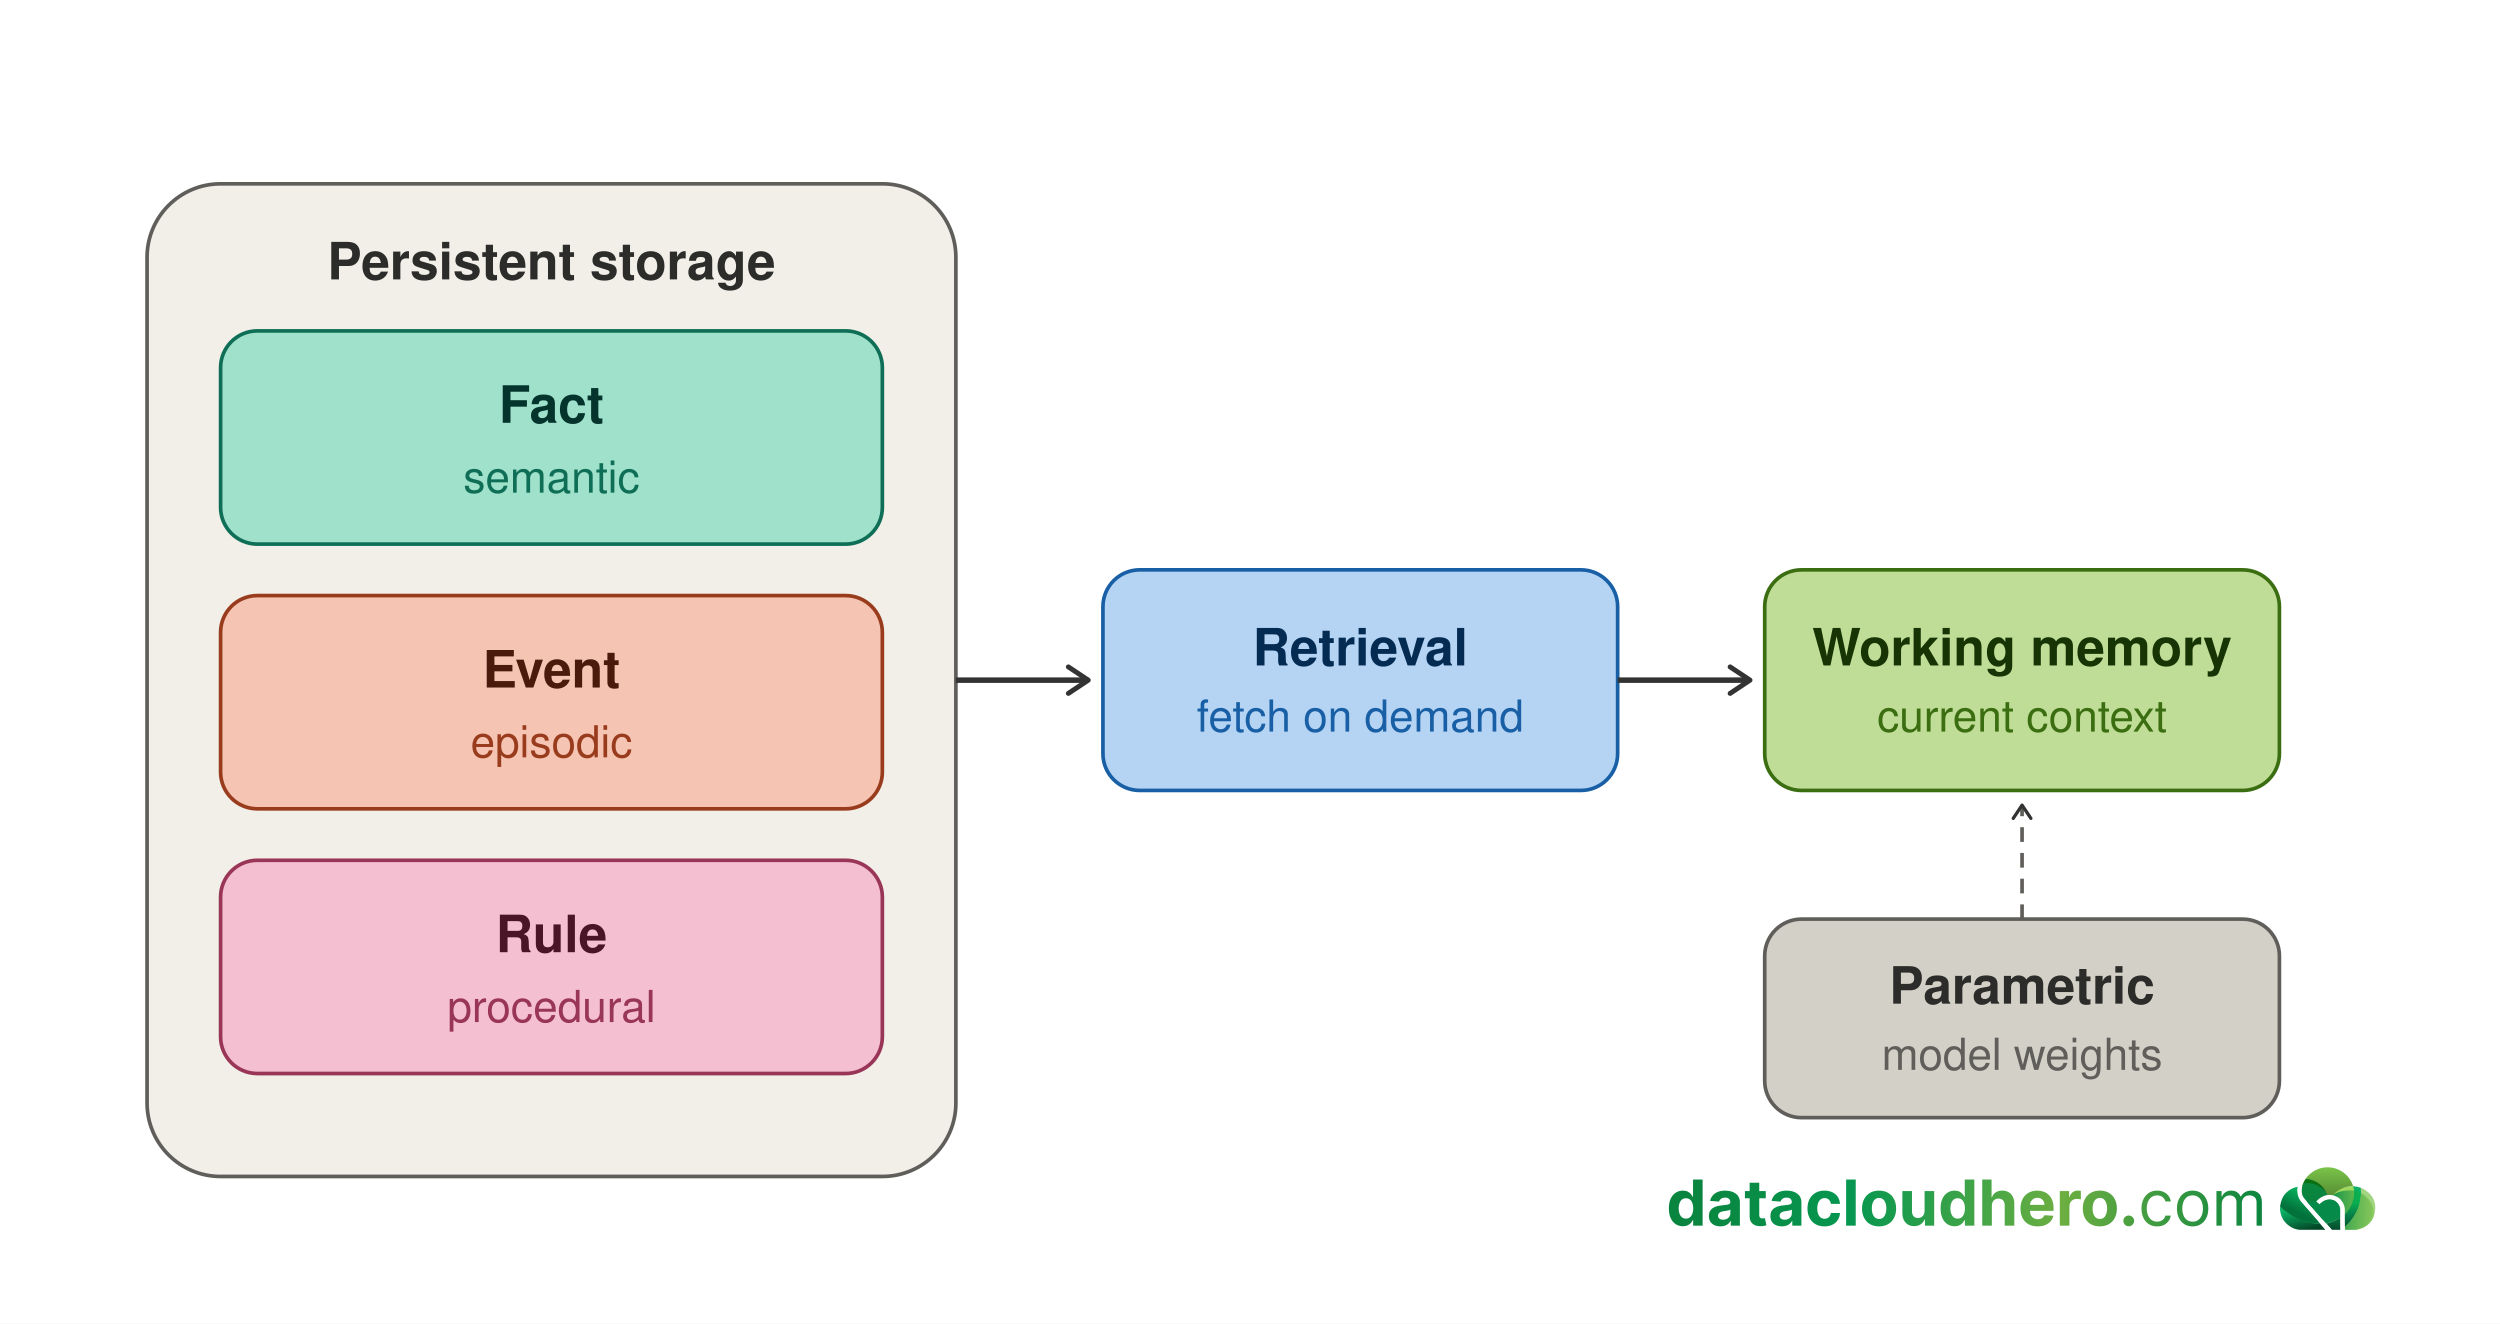
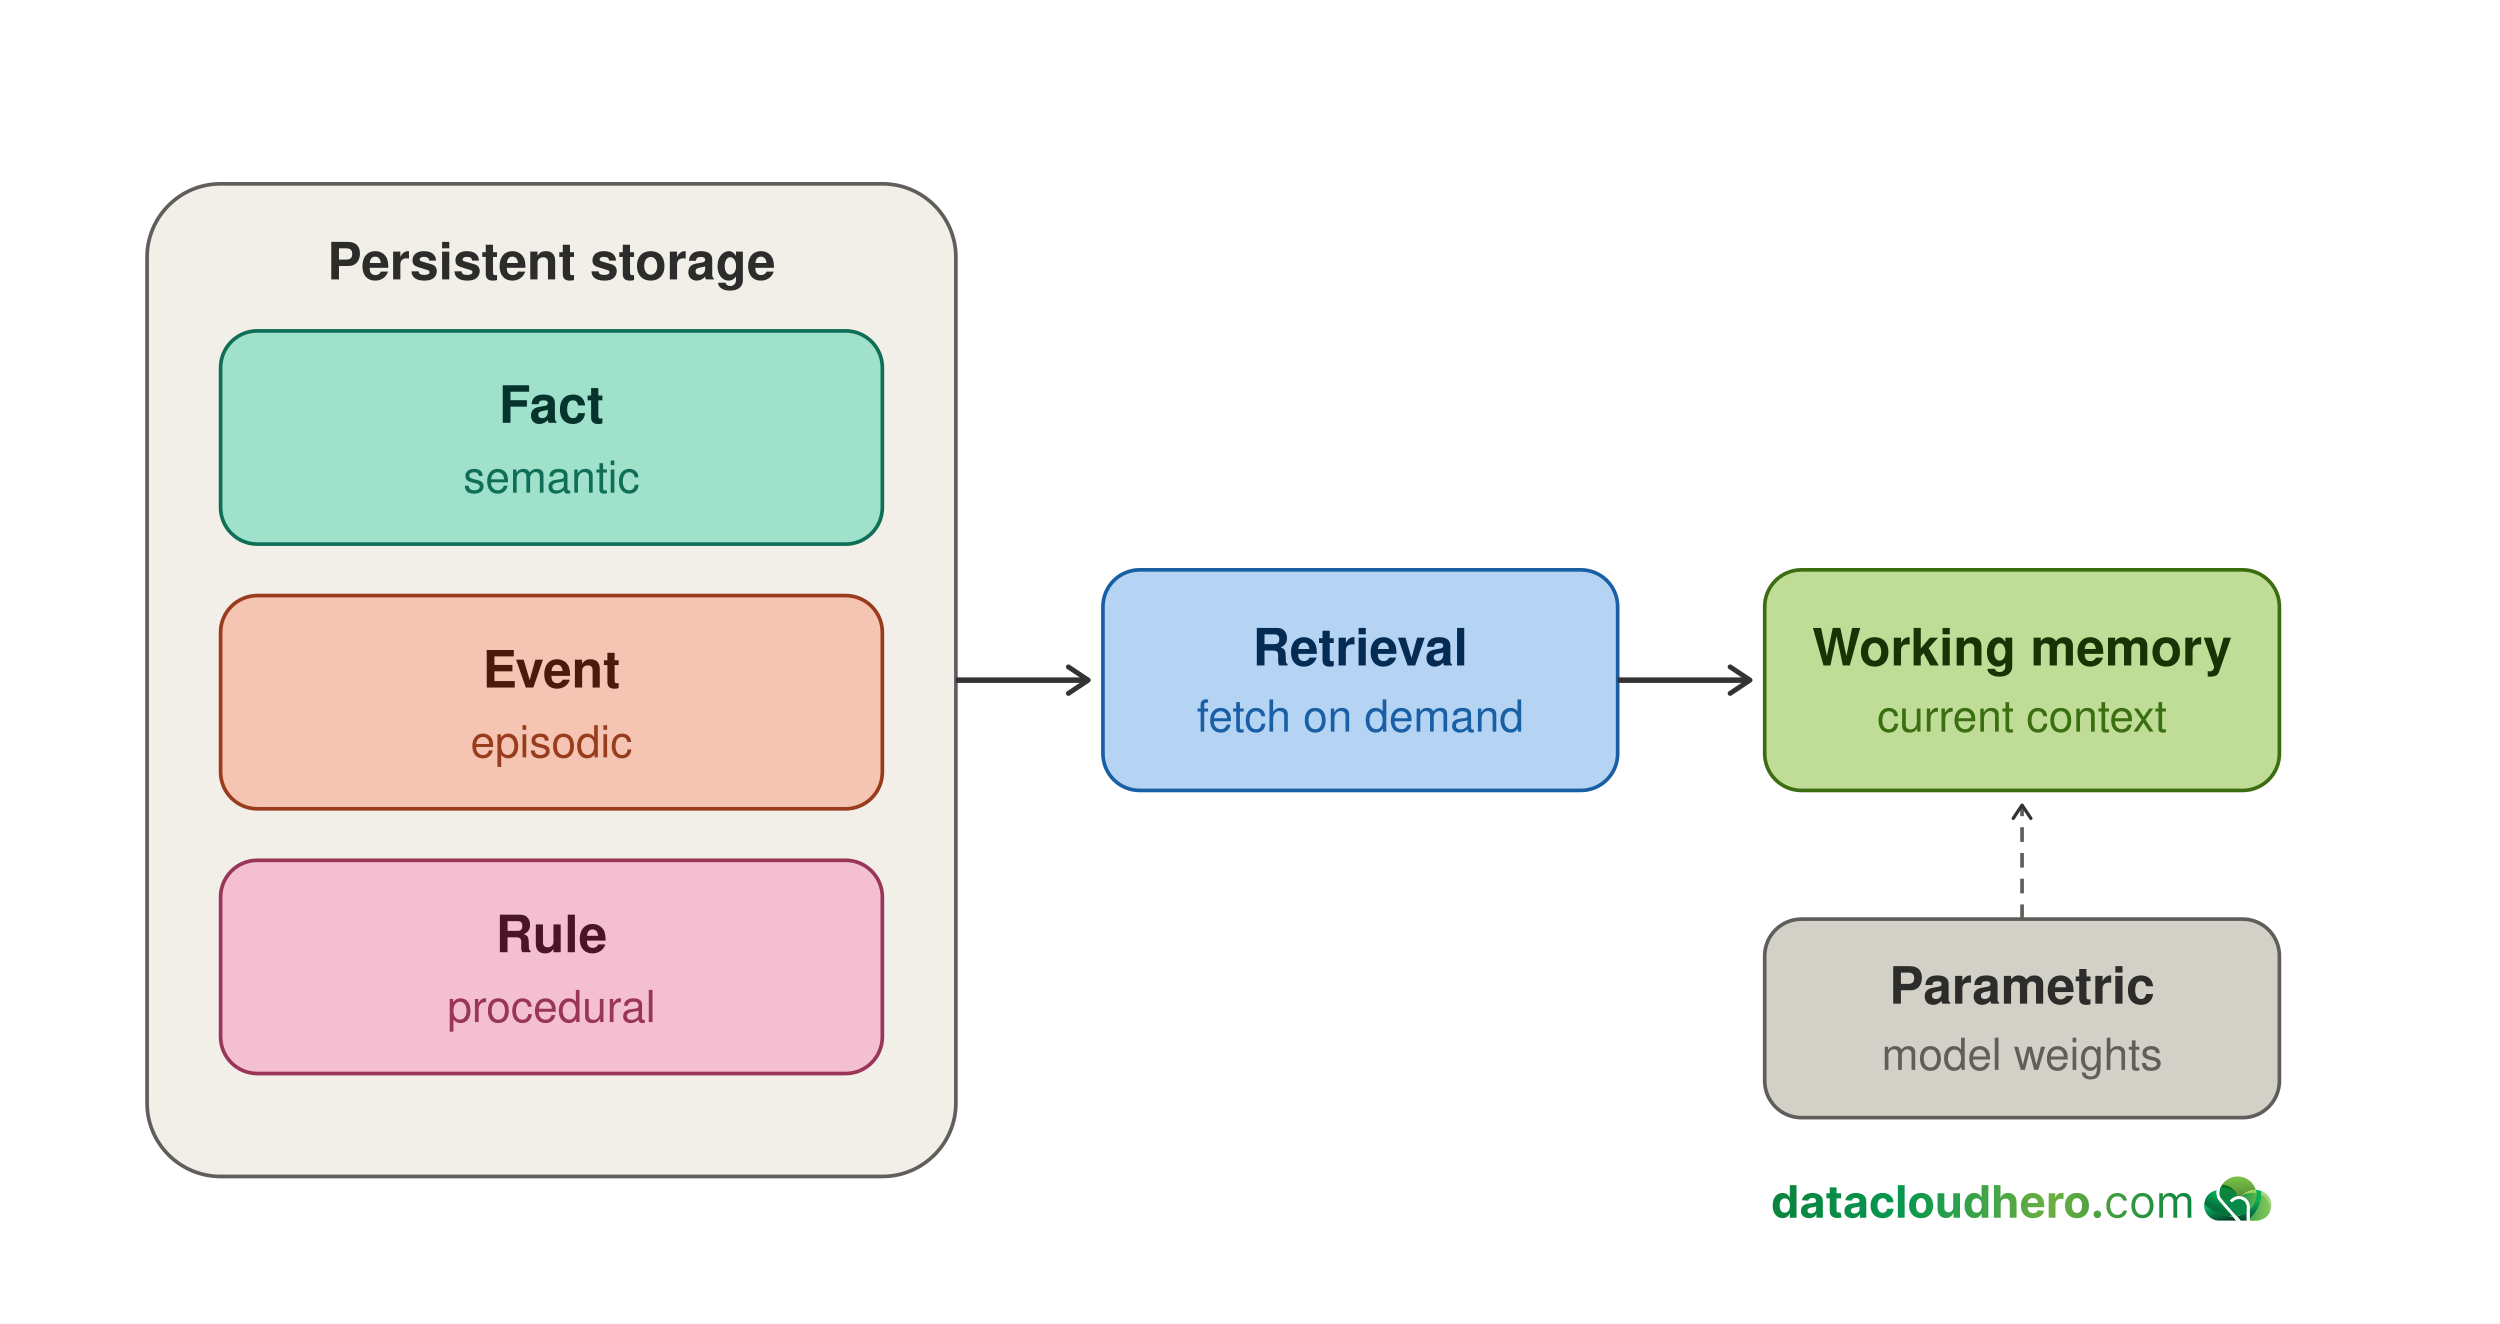
<svg xmlns="http://www.w3.org/2000/svg" width="680" height="360" viewBox="0 0 680 360" font-family="Helvetica, Arial, sans-serif">
  <defs>
    <marker id="arrow" viewBox="0 0 10 10" refX="8" refY="5" markerWidth="6" markerHeight="6" orient="auto-start-reverse">
      <path d="M2 1L8 5L2 9" fill="none" stroke="#333333" stroke-width="1.5" stroke-linecap="round" stroke-linejoin="round" />
    </marker>
    <linearGradient id="dchPaint0" x1="147" y1="0" x2="147" y2="294" gradientUnits="userSpaceOnUse">
      <stop stop-color="#7AC449" />
      <stop offset="1" stop-color="#3B5E23" />
    </linearGradient>
    <linearGradient id="dchPaint1" x1="3490.23" y1="278" x2="3525.95" y2="404.5" gradientUnits="userSpaceOnUse">
      <stop stop-color="#0AB064" />
      <stop offset="1" stop-color="#044A2A" />
    </linearGradient>
    <linearGradient id="dchPaint2" x1="3733.38" y1="164.5" x2="3733.38" y2="404.5" gradientUnits="userSpaceOnUse">
      <stop offset="0.361" stop-color="#0AB064" />
      <stop offset="1" stop-color="#044A2A" />
    </linearGradient>
    <linearGradient id="dchPaint3" x1="3641.45" y1="294.392" x2="3901" y2="297.108" gradientUnits="userSpaceOnUse">
      <stop stop-color="#058A49" />
      <stop offset="1" stop-color="#7AC449" stop-opacity="0.6" />
    </linearGradient>
    <linearGradient id="dchPaint4" x1="3539.97" y1="168" x2="3448.53" y2="372.5" gradientUnits="userSpaceOnUse">
      <stop offset="0.034" stop-color="#08BE65" />
      <stop offset="0.683" stop-color="#03713B" />
    </linearGradient>
    <linearGradient id="dchWordmark" x1="0" y1="255" x2="3310" y2="255" gradientUnits="userSpaceOnUse">
      <stop offset="0.038" stop-color="#0A853F" />
      <stop offset="0.308" stop-color="#069750" />
      <stop offset="0.659" stop-color="#6CAE41" />
      <stop offset="1" stop-color="#0A853F" />
    </linearGradient>
  </defs>
  <rect width="680" height="360" fill="#ffffff" />
  <rect x="40" y="50" width="220" height="270" rx="20" fill="#F1EFE8" stroke="#5F5E5A" stroke-width="1" />
  <text x="150" y="76" text-anchor="middle" font-size="14" font-weight="600" fill="#2C2C2A">Persistent storage</text>
  <rect x="60" y="90" width="180" height="58" rx="10" fill="#9FE1CB" stroke="#0F6E56" stroke-width="1" />
  <text x="150" y="115" text-anchor="middle" font-size="14" font-weight="600" fill="#04342C">Fact</text>
  <text x="150" y="134" text-anchor="middle" font-size="12" fill="#0F6E56">semantic</text>
  <rect x="60" y="162" width="180" height="58" rx="10" fill="#F5C4B3" stroke="#993C1D" stroke-width="1" />
  <text x="150" y="187" text-anchor="middle" font-size="14" font-weight="600" fill="#4A1B0C">Event</text>
  <text x="150" y="206" text-anchor="middle" font-size="12" fill="#993C1D">episodic</text>
  <rect x="60" y="234" width="180" height="58" rx="10" fill="#F4C0D1" stroke="#993556" stroke-width="1" />
  <text x="150" y="259" text-anchor="middle" font-size="14" font-weight="600" fill="#4B1528">Rule</text>
  <text x="150" y="278" text-anchor="middle" font-size="12" fill="#993556">procedural</text>
  <line x1="260" y1="185" x2="296" y2="185" stroke="#333333" stroke-width="1.5" marker-end="url(#arrow)" />
  <rect x="300" y="155" width="140" height="60" rx="10" fill="#B5D4F4" stroke="#185FA5" stroke-width="1" />
  <text x="370" y="181" text-anchor="middle" font-size="14" font-weight="600" fill="#042C53">Retrieval</text>
  <text x="370" y="199" text-anchor="middle" font-size="12" fill="#185FA5">fetch on demand</text>
  <line x1="440" y1="185" x2="476" y2="185" stroke="#333333" stroke-width="1.5" marker-end="url(#arrow)" />
  <rect x="480" y="155" width="140" height="60" rx="10" fill="#C0DD97" stroke="#3B6D11" stroke-width="1" />
  <text x="550" y="181" text-anchor="middle" font-size="14" font-weight="600" fill="#173404">Working memory</text>
  <text x="550" y="199" text-anchor="middle" font-size="12" fill="#3B6D11">current context</text>
  <line x1="550" y1="250" x2="550" y2="219" stroke="#5F5E5A" stroke-width="1" stroke-dasharray="4 3" marker-end="url(#arrow)" />
  <rect x="480" y="250" width="140" height="54" rx="10" fill="#D3D1C7" stroke="#5F5E5A" stroke-width="1" />
  <text x="550" y="273" text-anchor="middle" font-size="14" font-weight="600" fill="#2C2C2A">Parametric</text>
  <text x="550" y="291" text-anchor="middle" font-size="12" fill="#5F5E5A">model weights</text>
-   <g transform="translate(453.93,317.50) scale(0.049347) translate(-14.05,-60.00)">
+   <g transform="translate(482.18,320.00) scale(0.034833) translate(-14.05,-60.00)">
    <path d="M91.477 385.107C76.977 385.107 63.843 381.379 52.077 373.921C40.394 366.381 31.114 355.319 24.236 340.736C17.442 326.07 14.045 308.089 14.045 286.794C14.045 264.919 17.566 246.731 24.609 232.231C31.652 217.647 41.016 206.751 52.699 199.543C64.465 192.251 77.35 188.605 91.353 188.605C102.042 188.605 110.949 190.428 118.075 194.074C125.284 197.637 131.084 202.111 135.476 207.497C139.95 212.8 143.348 218.02 145.668 223.158H147.283V127.455H200.107V382H147.905V351.425H145.668C143.182 356.728 139.66 361.989 135.103 367.21C130.629 372.347 124.787 376.614 117.578 380.011C110.452 383.409 101.752 385.107 91.477 385.107ZM108.256 342.973C116.791 342.973 124 340.653 129.883 336.013C135.849 331.29 140.406 324.702 143.555 316.251C146.786 307.799 148.402 297.897 148.402 286.545C148.402 275.194 146.828 265.333 143.679 256.964C140.53 248.596 135.973 242.133 130.007 237.575C124.041 233.018 116.791 230.739 108.256 230.739C99.556 230.739 92.223 233.101 86.257 237.824C80.291 242.547 75.775 249.093 72.71 257.462C69.644 265.83 68.111 275.525 68.111 286.545C68.111 297.649 69.644 307.468 72.71 316.002C75.858 324.454 80.374 331.083 86.257 335.888C92.223 340.612 99.556 342.973 108.256 342.973ZM298.078 385.604C285.898 385.604 275.043 383.491 265.514 379.266C255.985 374.957 248.445 368.618 242.893 360.249C237.425 351.798 234.69 341.274 234.69 328.68C234.69 318.074 236.637 309.166 240.532 301.957C244.426 294.749 249.729 288.948 256.441 284.557C263.153 280.165 270.776 276.851 279.31 274.614C287.928 272.376 296.959 270.802 306.405 269.891C317.509 268.731 326.457 267.653 333.252 266.659C340.046 265.582 344.977 264.008 348.042 261.936C351.108 259.865 352.641 256.799 352.641 252.739V251.993C352.641 244.121 350.155 238.031 345.184 233.722C340.295 229.414 333.335 227.259 324.303 227.259C314.774 227.259 307.193 229.372 301.558 233.598C295.924 237.741 292.195 242.961 290.372 249.259L241.402 245.281C243.888 233.681 248.776 223.655 256.068 215.203C263.36 206.669 272.764 200.123 284.282 195.565C295.882 190.925 309.305 188.605 324.552 188.605C335.158 188.605 345.308 189.848 355.003 192.334C364.78 194.82 373.439 198.673 380.979 203.893C388.602 209.113 394.61 215.825 399.001 224.028C403.393 232.148 405.589 241.884 405.589 253.236V382H355.376V355.526H353.884C350.818 361.492 346.717 366.754 341.579 371.311C336.442 375.786 330.269 379.307 323.06 381.876C315.851 384.362 307.524 385.604 298.078 385.604ZM313.241 349.063C321.03 349.063 327.907 347.53 333.873 344.464C339.839 341.316 344.521 337.09 347.918 331.787C351.315 326.484 353.014 320.477 353.014 313.765V293.506C351.357 294.583 349.078 295.577 346.178 296.489C343.361 297.317 340.171 298.104 336.608 298.85C333.045 299.513 329.482 300.134 325.919 300.714C322.356 301.212 319.124 301.667 316.224 302.082C310.01 302.993 304.582 304.443 299.942 306.432C295.302 308.42 291.698 311.113 289.129 314.511C286.56 317.825 285.276 321.968 285.276 326.94C285.276 334.148 287.886 339.659 293.106 343.47C298.409 347.199 305.121 349.063 313.241 349.063ZM548.211 191.091V230.864H433.243V191.091H548.211ZM459.344 145.352H512.291V323.335C512.291 328.224 513.037 332.036 514.529 334.77C516.02 337.421 518.092 339.286 520.743 340.363C523.477 341.44 526.626 341.979 530.189 341.979C532.675 341.979 535.161 341.772 537.646 341.357C540.132 340.86 542.038 340.487 543.364 340.239L551.691 379.638C549.04 380.467 545.311 381.42 540.505 382.497C535.699 383.657 529.858 384.362 522.98 384.61C510.22 385.107 499.034 383.409 489.422 379.514C479.893 375.62 472.477 369.571 467.174 361.368C461.871 353.165 459.261 342.807 459.344 330.295V145.352ZM637.14 385.604C624.96 385.604 614.105 383.491 604.577 379.266C595.048 374.957 587.507 368.618 581.956 360.249C576.487 351.798 573.753 341.274 573.753 328.68C573.753 318.074 575.7 309.166 579.594 301.957C583.489 294.749 588.792 288.948 595.503 284.557C602.215 280.165 609.838 276.851 618.373 274.614C626.99 272.376 636.022 270.802 645.468 269.891C656.571 268.731 665.52 267.653 672.314 266.659C679.109 265.582 684.039 264.008 687.105 261.936C690.171 259.865 691.704 256.799 691.704 252.739V251.993C691.704 244.121 689.218 238.031 684.246 233.722C679.358 229.414 672.397 227.259 663.366 227.259C653.837 227.259 646.255 229.372 640.621 233.598C634.986 237.741 631.257 242.961 629.434 249.259L580.464 245.281C582.95 233.681 587.839 223.655 595.131 215.203C602.422 206.669 611.827 200.123 623.344 195.565C634.945 190.925 648.368 188.605 663.614 188.605C674.22 188.605 684.371 189.848 694.065 192.334C703.843 194.82 712.501 198.673 720.042 203.893C727.665 209.113 733.672 215.825 738.064 224.028C742.455 232.148 744.651 241.884 744.651 253.236V382H694.438V355.526H692.947C689.881 361.492 685.779 366.754 680.642 371.311C675.505 375.786 669.331 379.307 662.123 381.876C654.914 384.362 646.586 385.604 637.14 385.604ZM652.304 349.063C660.093 349.063 666.97 347.53 672.936 344.464C678.902 341.316 683.583 337.09 686.981 331.787C690.378 326.484 692.077 320.477 692.077 313.765V293.506C690.419 294.583 688.141 295.577 685.241 296.489C682.423 297.317 679.233 298.104 675.67 298.85C672.107 299.513 668.544 300.134 664.981 300.714C661.418 301.212 658.187 301.667 655.287 302.082C649.072 302.993 643.645 304.443 639.005 306.432C634.365 308.42 630.76 311.113 628.192 314.511C625.623 317.825 624.339 321.968 624.339 326.94C624.339 334.148 626.949 339.659 632.169 343.47C637.472 347.199 644.184 349.063 652.304 349.063Z" fill="url(#dchWordmark)" />
    <path d="M871.986 385.729C852.431 385.729 835.611 381.586 821.524 373.3C807.521 364.931 796.749 353.33 789.209 338.499C781.752 323.667 778.023 306.598 778.023 287.291C778.023 267.736 781.793 250.584 789.333 235.835C796.956 221.003 807.77 209.444 821.773 201.158C835.776 192.79 852.431 188.605 871.737 188.605C888.392 188.605 902.976 191.629 915.487 197.678C927.999 203.727 937.901 212.22 945.193 223.158C952.484 234.095 956.503 246.938 957.249 261.688H907.284C905.876 252.159 902.147 244.494 896.098 238.694C890.132 232.811 882.302 229.869 872.607 229.869C864.404 229.869 857.237 232.107 851.105 236.581C845.057 240.973 840.334 247.394 836.936 255.846C833.539 264.298 831.84 274.531 831.84 286.545C831.84 298.726 833.498 309.083 836.812 317.618C840.209 326.152 844.974 332.657 851.105 337.131C857.237 341.606 864.404 343.843 872.607 343.843C878.656 343.843 884.084 342.6 888.889 340.114C893.778 337.629 897.797 334.024 900.945 329.301C904.177 324.495 906.29 318.737 907.284 312.025H957.249C956.42 326.608 952.443 339.451 945.317 350.555C938.274 361.575 928.538 370.192 916.109 376.407C903.68 382.621 888.972 385.729 871.986 385.729ZM1044.1 127.455V382H991.149V127.455H1044.1ZM1172.77 385.729C1153.46 385.729 1136.76 381.627 1122.68 373.424C1108.68 365.138 1097.86 353.621 1090.24 338.871C1082.62 324.04 1078.8 306.846 1078.8 287.291C1078.8 267.571 1082.62 250.336 1090.24 235.587C1097.86 220.755 1108.68 209.237 1122.68 201.034C1136.76 192.748 1153.46 188.605 1172.77 188.605C1192.07 188.605 1208.73 192.748 1222.73 201.034C1236.82 209.237 1247.67 220.755 1255.3 235.587C1262.92 250.336 1266.73 267.571 1266.73 287.291C1266.73 306.846 1262.92 324.04 1255.3 338.871C1247.67 353.621 1236.82 365.138 1222.73 373.424C1208.73 381.627 1192.07 385.729 1172.77 385.729ZM1173.02 344.713C1181.8 344.713 1189.13 342.227 1195.02 337.256C1200.9 332.201 1205.33 325.324 1208.31 316.624C1211.38 307.923 1212.91 298.022 1212.91 286.918C1212.91 275.815 1211.38 265.913 1208.31 257.213C1205.33 248.513 1200.9 241.635 1195.02 236.581C1189.13 231.527 1181.8 228.999 1173.02 228.999C1164.15 228.999 1156.69 231.527 1150.64 236.581C1144.68 241.635 1140.16 248.513 1137.1 257.213C1134.11 265.913 1132.62 275.815 1132.62 286.918C1132.62 298.022 1134.11 307.923 1137.1 316.624C1140.16 325.324 1144.68 332.201 1150.64 337.256C1156.69 342.227 1164.15 344.713 1173.02 344.713ZM1423.58 300.714V191.091H1476.53V382H1425.7V347.323H1423.71C1419.4 358.509 1412.23 367.5 1402.21 374.294C1392.26 381.089 1380.12 384.486 1365.79 384.486C1353.03 384.486 1341.8 381.586 1332.11 375.786C1322.41 369.985 1314.83 361.741 1309.36 351.052C1303.98 340.363 1301.24 327.561 1301.16 312.646V191.091H1354.11V303.2C1354.19 314.469 1357.21 323.377 1363.18 329.923C1369.15 336.469 1377.14 339.741 1387.17 339.741C1393.55 339.741 1399.51 338.291 1405.06 335.391C1410.62 332.408 1415.09 328.017 1418.49 322.217C1421.97 316.416 1423.67 309.249 1423.58 300.714ZM1589.23 385.107C1574.73 385.107 1561.6 381.379 1549.83 373.921C1538.15 366.381 1528.87 355.319 1521.99 340.736C1515.2 326.07 1511.8 308.089 1511.8 286.794C1511.8 264.919 1515.32 246.731 1522.36 232.231C1529.41 217.647 1538.77 206.751 1550.45 199.543C1562.22 192.251 1575.1 188.605 1589.11 188.605C1599.8 188.605 1608.7 190.428 1615.83 194.074C1623.04 197.637 1628.84 202.111 1633.23 207.497C1637.7 212.8 1641.1 218.02 1643.42 223.158H1645.04V127.455H1697.86V382H1645.66V351.425H1643.42C1640.94 356.728 1637.41 361.989 1632.86 367.21C1628.38 372.347 1622.54 376.614 1615.33 380.011C1608.21 383.409 1599.51 385.107 1589.23 385.107ZM1606.01 342.973C1614.54 342.973 1621.75 340.653 1627.64 336.013C1633.6 331.29 1638.16 324.702 1641.31 316.251C1644.54 307.799 1646.16 297.897 1646.16 286.545C1646.16 275.194 1644.58 265.333 1641.43 256.964C1638.28 248.596 1633.73 242.133 1627.76 237.575C1621.8 233.018 1614.54 230.739 1606.01 230.739C1597.31 230.739 1589.98 233.101 1584.01 237.824C1578.05 242.547 1573.53 249.093 1570.46 257.462C1567.4 265.83 1565.86 275.525 1565.86 286.545C1565.86 297.649 1567.4 307.468 1570.46 316.002C1573.61 324.454 1578.13 331.083 1584.01 335.888C1589.98 340.612 1597.31 342.973 1606.01 342.973Z" fill="url(#dchWordmark)" />
    <path d="M1794.34 271.631V382H1741.39V127.455H1792.85V224.773H1795.09C1799.39 213.504 1806.36 204.68 1815.97 198.3C1825.58 191.837 1837.63 188.605 1852.14 188.605C1865.39 188.605 1876.95 191.505 1886.81 197.305C1896.76 203.023 1904.46 211.267 1909.93 222.039C1915.48 232.728 1918.22 245.53 1918.13 260.445V382H1865.19V269.891C1865.27 258.125 1862.29 248.969 1856.24 242.423C1850.27 235.877 1841.9 232.604 1831.13 232.604C1823.92 232.604 1817.54 234.137 1811.99 237.202C1806.52 240.268 1802.21 244.743 1799.06 250.626C1796 256.426 1794.42 263.428 1794.34 271.631ZM2046.8 385.729C2027.17 385.729 2010.26 381.751 1996.09 373.797C1982.01 365.759 1971.15 354.408 1963.53 339.741C1955.91 324.992 1952.1 307.55 1952.1 287.415C1952.1 267.778 1955.91 250.543 1963.53 235.711C1971.15 220.879 1981.88 209.32 1995.72 201.034C2009.64 192.748 2025.96 188.605 2044.69 188.605C2057.29 188.605 2069.01 190.635 2079.87 194.695C2090.8 198.673 2100.33 204.68 2108.45 212.717C2116.65 220.755 2123.04 230.864 2127.59 243.044C2132.15 255.142 2134.43 269.311 2134.43 285.551V300.093H1973.22V267.281H2084.59C2084.59 259.657 2082.93 252.904 2079.62 247.021C2076.3 241.138 2071.7 236.54 2065.82 233.225C2060.02 229.828 2053.27 228.129 2045.56 228.129C2037.52 228.129 2030.4 229.994 2024.18 233.722C2018.05 237.368 2013.25 242.298 2009.77 248.513C2006.29 254.644 2004.5 261.48 2004.42 269.021V300.217C2004.42 309.663 2006.16 317.825 2009.64 324.702C2013.2 331.58 2018.22 336.883 2024.68 340.612C2031.14 344.34 2038.81 346.205 2047.67 346.205C2053.56 346.205 2058.94 345.376 2063.83 343.719C2068.72 342.062 2072.9 339.576 2076.38 336.261C2079.87 332.947 2082.52 328.887 2084.34 324.081L2133.31 327.312C2130.82 339.079 2125.73 349.353 2118.02 358.136C2110.4 366.837 2100.54 373.631 2088.44 378.52C2076.43 383.326 2062.55 385.729 2046.8 385.729ZM2168.98 382V191.091H2220.31V224.401H2222.3C2225.78 212.552 2231.62 203.603 2239.83 197.554C2248.03 191.422 2257.48 188.357 2268.16 188.357C2270.82 188.357 2273.67 188.522 2276.74 188.854C2279.81 189.185 2282.5 189.641 2284.82 190.221V237.202C2282.33 236.457 2278.89 235.794 2274.5 235.214C2270.11 234.634 2266.09 234.344 2262.45 234.344C2254.66 234.344 2247.7 236.042 2241.57 239.44C2235.52 242.754 2230.71 247.394 2227.15 253.36C2223.67 259.326 2221.93 266.203 2221.93 273.992V382H2168.98ZM2389.56 385.729C2370.26 385.729 2353.56 381.627 2339.48 373.424C2325.47 365.138 2314.66 353.621 2307.04 338.871C2299.41 324.04 2295.6 306.846 2295.6 287.291C2295.6 267.571 2299.41 250.336 2307.04 235.587C2314.66 220.755 2325.47 209.237 2339.48 201.034C2353.56 192.748 2370.26 188.605 2389.56 188.605C2408.87 188.605 2425.53 192.748 2439.53 201.034C2453.61 209.237 2464.47 220.755 2472.09 235.587C2479.72 250.336 2483.53 267.571 2483.53 287.291C2483.53 306.846 2479.72 324.04 2472.09 338.871C2464.47 353.621 2453.61 365.138 2439.53 373.424C2425.53 381.627 2408.87 385.729 2389.56 385.729ZM2389.81 344.713C2398.6 344.713 2405.93 342.227 2411.81 337.256C2417.7 332.201 2422.13 325.324 2425.11 316.624C2428.18 307.923 2429.71 298.022 2429.71 286.918C2429.71 275.815 2428.18 265.913 2425.11 257.213C2422.13 248.513 2417.7 241.635 2411.81 236.581C2405.93 231.527 2398.6 228.999 2389.81 228.999C2380.95 228.999 2373.49 231.527 2367.44 236.581C2361.47 241.635 2356.96 248.513 2353.89 257.213C2350.91 265.913 2349.42 275.815 2349.42 286.918C2349.42 298.022 2350.91 307.923 2353.89 316.624C2356.96 325.324 2361.47 332.201 2367.44 337.256C2373.49 342.227 2380.95 344.713 2389.81 344.713Z" fill="url(#dchWordmark)" />
    <path d="M2548.9 385.232C2540.7 385.232 2533.66 382.331 2527.77 376.531C2521.97 370.648 2519.07 363.605 2519.07 355.402C2519.07 347.282 2521.97 340.321 2527.77 334.521C2533.66 328.721 2540.7 325.821 2548.9 325.821C2556.86 325.821 2563.82 328.721 2569.78 334.521C2575.75 340.321 2578.73 347.282 2578.73 355.402C2578.73 360.871 2577.32 365.884 2574.51 370.441C2571.77 374.915 2568.17 378.52 2563.69 381.254C2559.22 383.906 2554.29 385.232 2548.9 385.232Z" fill="url(#dchWordmark)" />
    <path d="M2705.48 385.977C2687.58 385.977 2672.17 381.751 2659.24 373.3C2646.32 364.848 2636.37 353.206 2629.41 338.374C2622.45 323.542 2618.97 306.598 2618.97 287.54C2618.97 268.151 2622.53 251.04 2629.66 236.208C2636.87 221.293 2646.9 209.652 2659.74 201.283C2672.67 192.831 2687.75 188.605 2704.98 188.605C2718.4 188.605 2730.5 191.091 2741.27 196.062C2752.04 201.034 2760.87 207.994 2767.75 216.943C2774.62 225.892 2778.89 236.332 2780.55 248.264H2751.22C2748.98 239.564 2744.01 231.858 2736.3 225.146C2728.68 218.352 2718.4 214.955 2705.48 214.955C2694.04 214.955 2684.02 217.937 2675.4 223.903C2666.86 229.786 2660.19 238.114 2655.39 248.886C2650.67 259.575 2648.3 272.128 2648.3 286.545C2648.3 301.295 2650.62 314.138 2655.26 325.075C2659.99 336.013 2666.62 344.506 2675.15 350.555C2683.77 356.603 2693.88 359.628 2705.48 359.628C2713.1 359.628 2720.02 358.302 2726.23 355.651C2732.45 352.999 2737.71 349.188 2742.02 344.216C2746.33 339.244 2749.39 333.278 2751.22 326.318H2780.55C2778.89 337.587 2774.79 347.737 2768.24 356.769C2761.78 365.718 2753.2 372.844 2742.52 378.147C2731.91 383.367 2719.56 385.977 2705.48 385.977ZM2900.99 385.977C2883.75 385.977 2868.63 381.876 2855.62 373.673C2842.69 365.469 2832.58 353.993 2825.29 339.244C2818.08 324.495 2814.48 307.26 2814.48 287.54C2814.48 267.653 2818.08 250.294 2825.29 235.462C2832.58 220.63 2842.69 209.113 2855.62 200.91C2868.63 192.707 2883.75 188.605 2900.99 188.605C2918.22 188.605 2933.3 192.707 2946.23 200.91C2959.24 209.113 2969.34 220.63 2976.55 235.462C2983.85 250.294 2987.49 267.653 2987.49 287.54C2987.49 307.26 2983.85 324.495 2976.55 339.244C2969.34 353.993 2959.24 365.469 2946.23 373.673C2933.3 381.876 2918.22 385.977 2900.99 385.977ZM2900.99 359.628C2914.08 359.628 2924.85 356.272 2933.3 349.56C2941.75 342.849 2948.01 334.024 2952.07 323.087C2956.13 312.149 2958.16 300.3 2958.16 287.54C2958.16 274.779 2956.13 262.889 2952.07 251.869C2948.01 240.848 2941.75 231.941 2933.3 225.146C2924.85 218.352 2914.08 214.955 2900.99 214.955C2887.89 214.955 2877.12 218.352 2868.67 225.146C2860.22 231.941 2853.96 240.848 2849.9 251.869C2845.84 262.889 2843.81 274.779 2843.81 287.54C2843.81 300.3 2845.84 312.149 2849.9 323.087C2853.96 334.024 2860.22 342.849 2868.67 349.56C2877.12 356.272 2887.89 359.628 2900.99 359.628ZM3032.27 382V191.091H3060.6V220.92H3063.09C3067.07 210.729 3073.49 202.816 3082.36 197.181C3091.22 191.464 3101.87 188.605 3114.3 188.605C3126.89 188.605 3137.37 191.464 3145.74 197.181C3154.19 202.816 3160.78 210.729 3165.51 220.92H3167.49C3172.38 211.06 3179.72 203.23 3189.49 197.43C3199.27 191.547 3211 188.605 3224.67 188.605C3241.74 188.605 3255.7 193.95 3266.55 204.638C3277.41 215.245 3282.83 231.775 3282.83 254.23V382H3253.5V254.23C3253.5 240.144 3249.65 230.076 3241.94 224.028C3234.24 217.979 3225.16 214.955 3214.72 214.955C3201.3 214.955 3190.9 219.015 3183.53 227.135C3176.15 235.172 3172.47 245.364 3172.47 257.71V382H3142.64V251.247C3142.64 240.393 3139.11 231.651 3132.07 225.022C3125.03 218.31 3115.95 214.955 3104.85 214.955C3097.23 214.955 3090.1 216.985 3083.47 221.045C3076.93 225.105 3071.62 230.739 3067.56 237.948C3063.59 245.074 3061.6 253.319 3061.6 262.682V382H3032.27Z" fill="url(#dchWordmark)" />
    <circle cx="147" cy="147" r="147" transform="matrix(-1 0 0 1 3792 60)" fill="url(#dchPaint0)" />
    <path d="M3393 257.934C3393 330.314 3446.67 386 3519.01 386C3591.35 386 3650 327.324 3650 254.944C3650 184.4 3594.29 126.873 3524.49 124C3523.49 124 3508.65 149.8 3506.06 162.258C3493.38 223.161 3393 185.553 3393 257.934Z" fill="#1BAB53" style="mix-blend-mode:multiply" />
    <path d="M3401 278.5C3401 351.125 3461.37 401.5 3534 401.5C3606.63 401.5 3664 351.125 3664 278.5C3664 205.875 3605.13 147 3532.5 147C3524.83 147 3517.31 147.657 3510 148.917C3501.5 181.5 3480.33 168.001 3472.5 171C3423.09 189.916 3401 222.434 3401 278.5Z" fill="#088D4A" fill-opacity="0.8" style="mix-blend-mode:lighten" />
    <path d="M3656 295.5C3656 368.125 3685.37 401 3758 401C3830.63 401 3891 373.125 3891 300.5C3891 227.875 3806.5 219.5 3785 164C3712.37 164 3656 222.875 3656 295.5Z" fill="#D9D9D9" />
    <path d="M3634 316C3634 399.947 3702.05 335 3786 335C3827.5 260.5 3812 206 3806.5 192C3801 178 3793 167.5 3790.5 164.066C3789.01 164.022 3787.51 164 3786 164C3702.05 164 3634 232.053 3634 316Z" fill="#9FD85E" />
    <path d="M3633.5 404.5L3606 372.5C3596.5 372.5 3555.5 371.5 3505.5 355.5C3455.5 339.5 3383 278 3383 278C3383 278 3377.5 325.5 3412 364C3448.29 404.5 3492 404.5 3492 404.5H3560H3633.5Z" fill="url(#dchPaint1)" />
    <path d="M3668 404.5L3637.5 370.5C3637.5 370.5 3737.37 349.041 3772.5 274C3805.5 203.5 3785 164.5 3785 164.5C3785 164.5 3800.77 166 3808.5 167.5C3816.03 168.962 3827.5 172.5 3827.5 172.5C3827.5 172.5 3839.95 246 3798.5 317.5C3757.05 389 3714 404.5 3714 404.5H3668Z" fill="url(#dchPaint2)" />
    <path d="M3505.5 161.5L3480 168C3480 168 3474.41 190 3480 213C3484.75 232.53 3497 248.5 3497 248.5C3513.5 268.556 3634 404.5 3634 404.5H3668C3668 404.5 3606 335.5 3549 270C3543.17 263.301 3517.82 234.343 3513.5 228C3506 217 3503.73 208.054 3503 200C3501 178 3505.5 161.5 3505.5 161.5Z" fill="white" />
    <path d="M3827.5 172.5C3827.5 172.5 3839.95 246 3798.5 317.5C3777.67 353.425 3756.44 375.213 3740.47 388V404.5H3801.5C3801.5 404.5 3899 397.5 3907.5 290C3914.26 204.5 3827.5 172.5 3827.5 172.5Z" fill="#7AC449" fill-opacity="0.7" />
    <path d="M3641.5 340C3641.5 348.424 3701.5 338 3712 330C3740.75 347.455 3740.5 392.988 3740.5 404.5C3773.5 404.5 3758.75 404.5 3802.5 404.5C3810 402 3840 398 3865 378C3876.73 368.613 3897.5 345 3901 320.75C3901 246.882 3841.23 187 3767.5 187C3635 191.5 3641.5 266.132 3641.5 340Z" fill="url(#dchPaint3)" style="mix-blend-mode:darken" />
    <path d="M3600.5 265L3582 249.5C3582 249.5 3624 193.5 3688.5 219C3736.5 237.977 3740 288.5 3740 288.5C3740 288.5 3739.72 322.742 3740 345C3740.29 367.851 3740.5 404.5 3740.5 404.5H3714.5C3714.5 404.5 3714.02 334.326 3714 290C3714 290 3710 249.5 3670 239.5C3630 229.5 3600.5 265 3600.5 265Z" fill="white" />
    <path d="M3505.5 355.5C3455.5 339.5 3383 278 3383 278C3383 278 3386.33 237 3408.5 209.5C3439.14 171.5 3480 168 3480 168C3480 168 3474.41 190 3480 213C3484.75 232.53 3497 248.5 3497 248.5C3513.5 268.556 3605.5 372.5 3605.5 372.5C3596 372.5 3555.5 371.5 3505.5 355.5Z" fill="url(#dchPaint4)" />
    <path d="M3600.5 265L3582 249.5L3531.5 249.5C3588.5 315 3637.5 370.5 3637.5 370.5C3637.5 370.5 3656.5 366.565 3681 355.5C3706.5 343.984 3714 337.5 3714 337.5C3714 337.5 3714.02 334.326 3714 290C3714 290 3710 249.5 3670 239.5C3630 229.5 3600.5 265 3600.5 265Z" fill="#058A49" />
  </g>
</svg>
